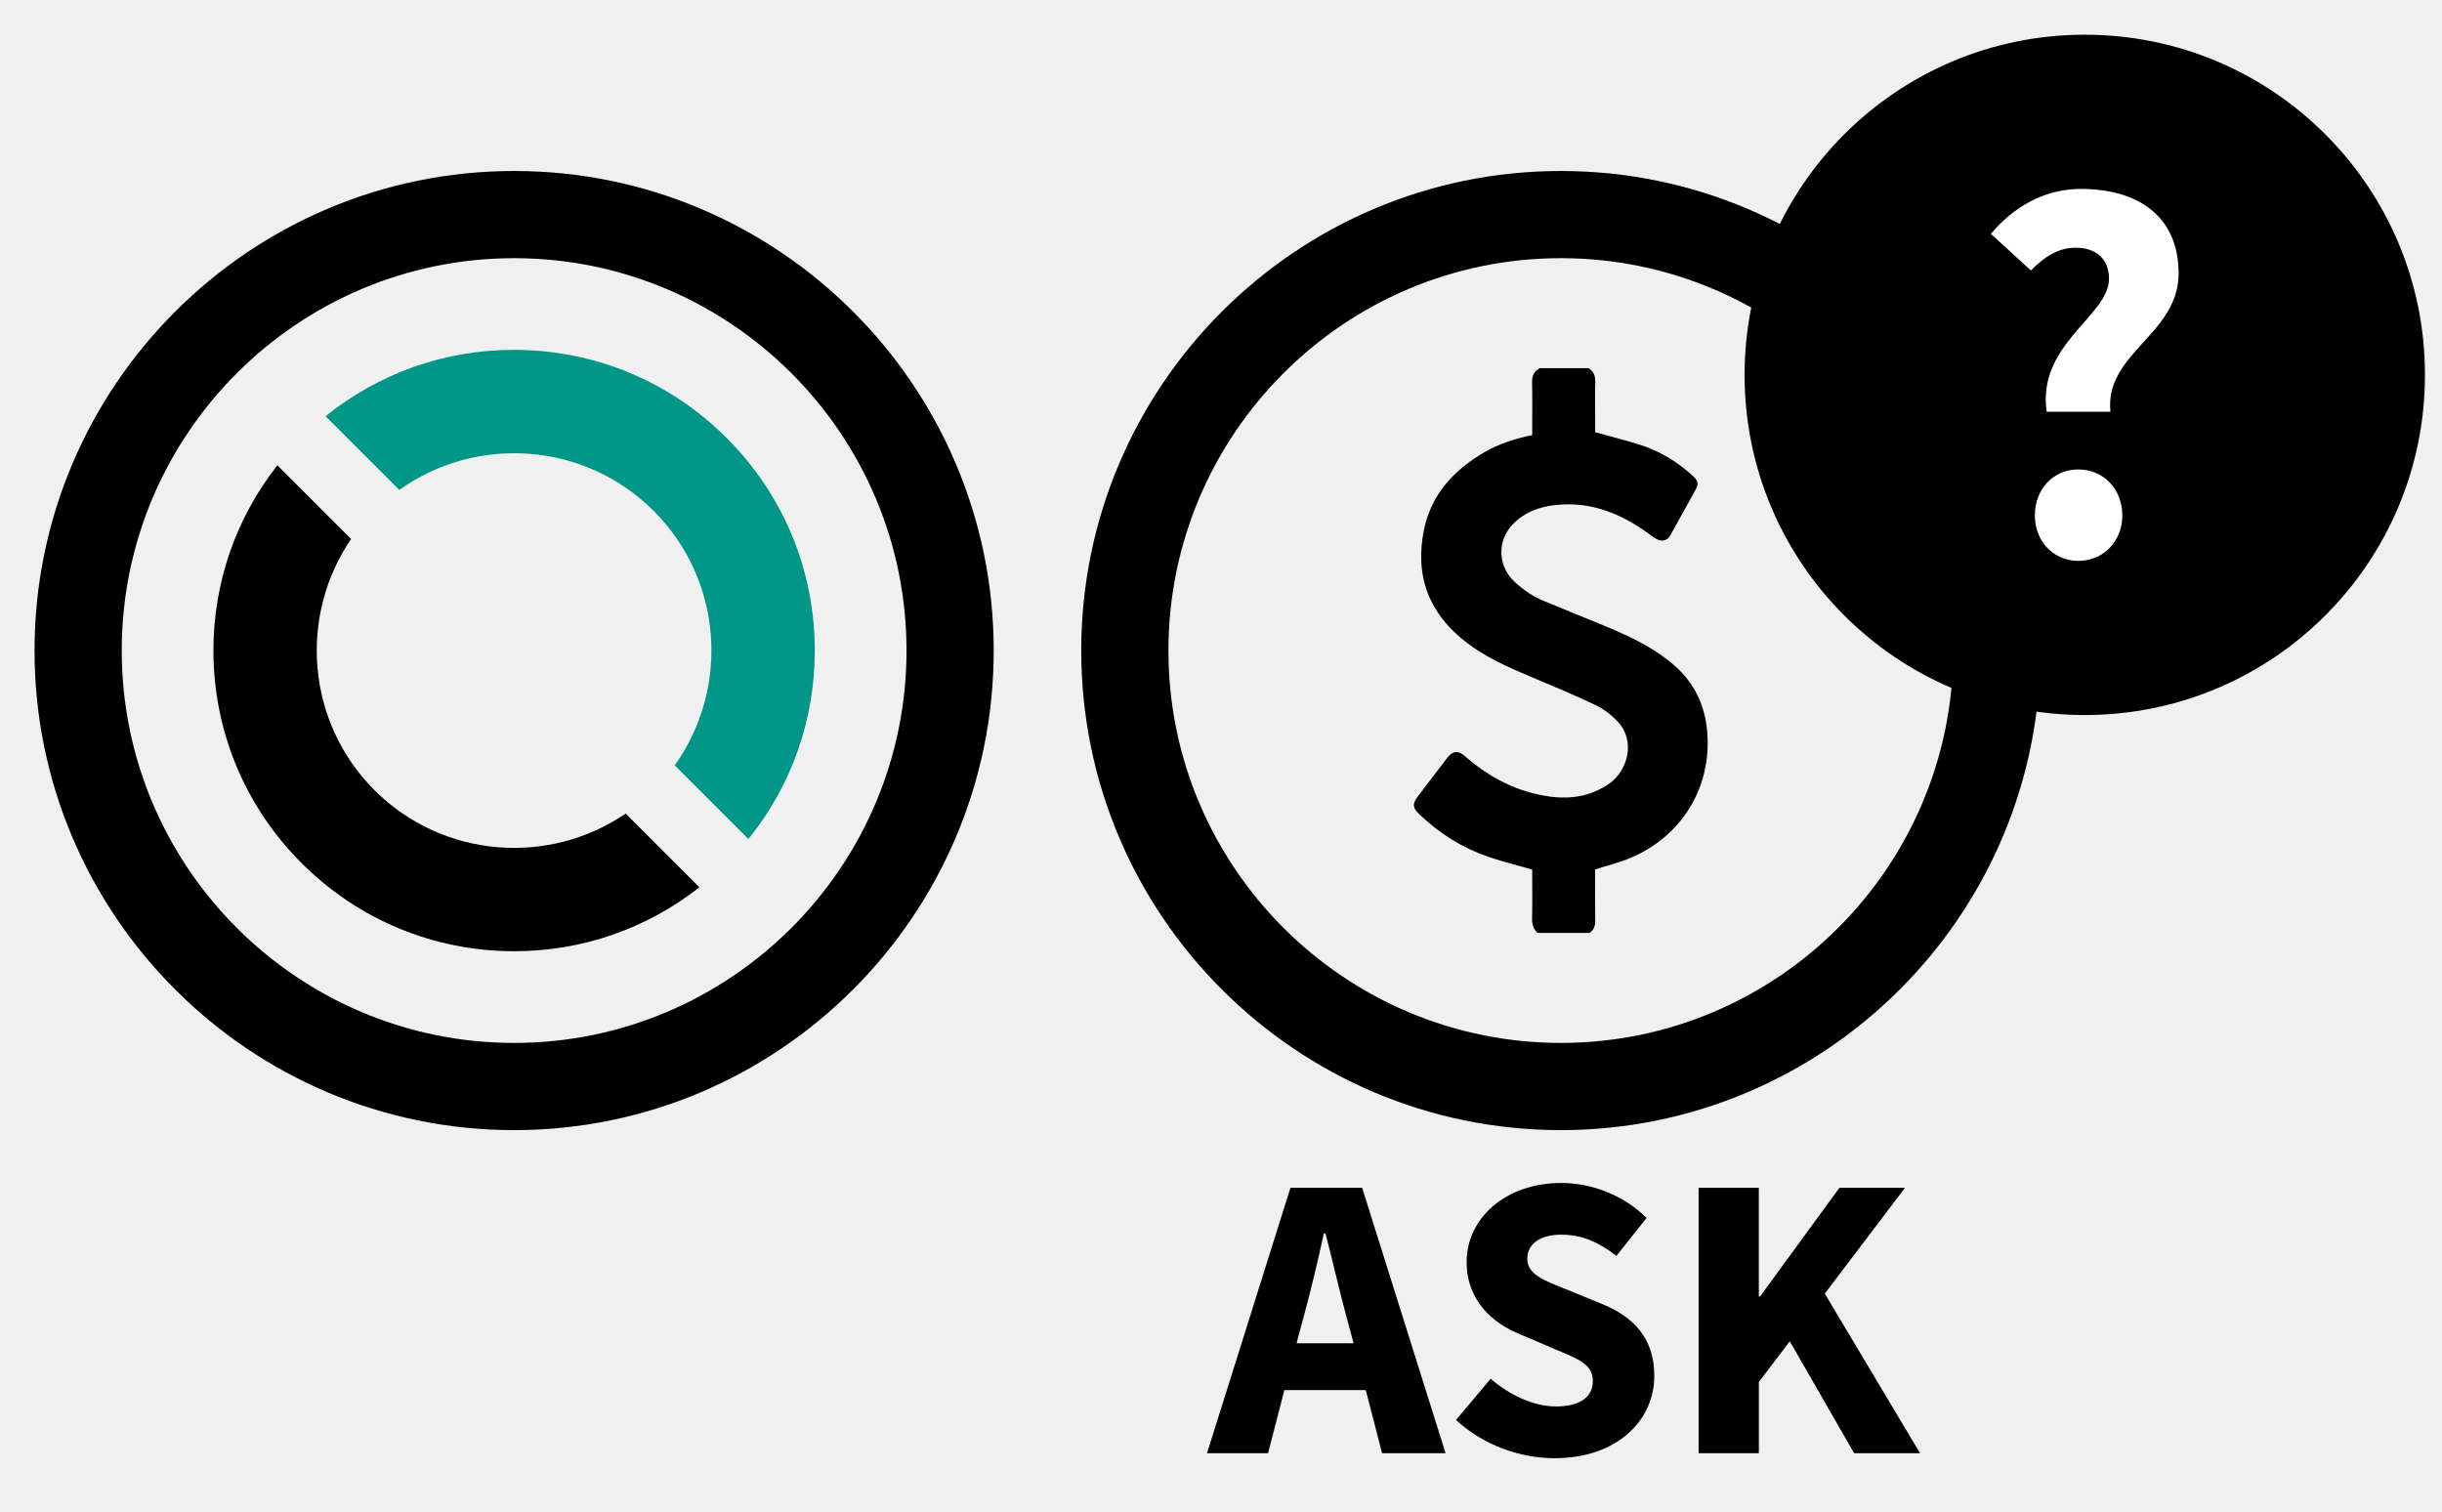
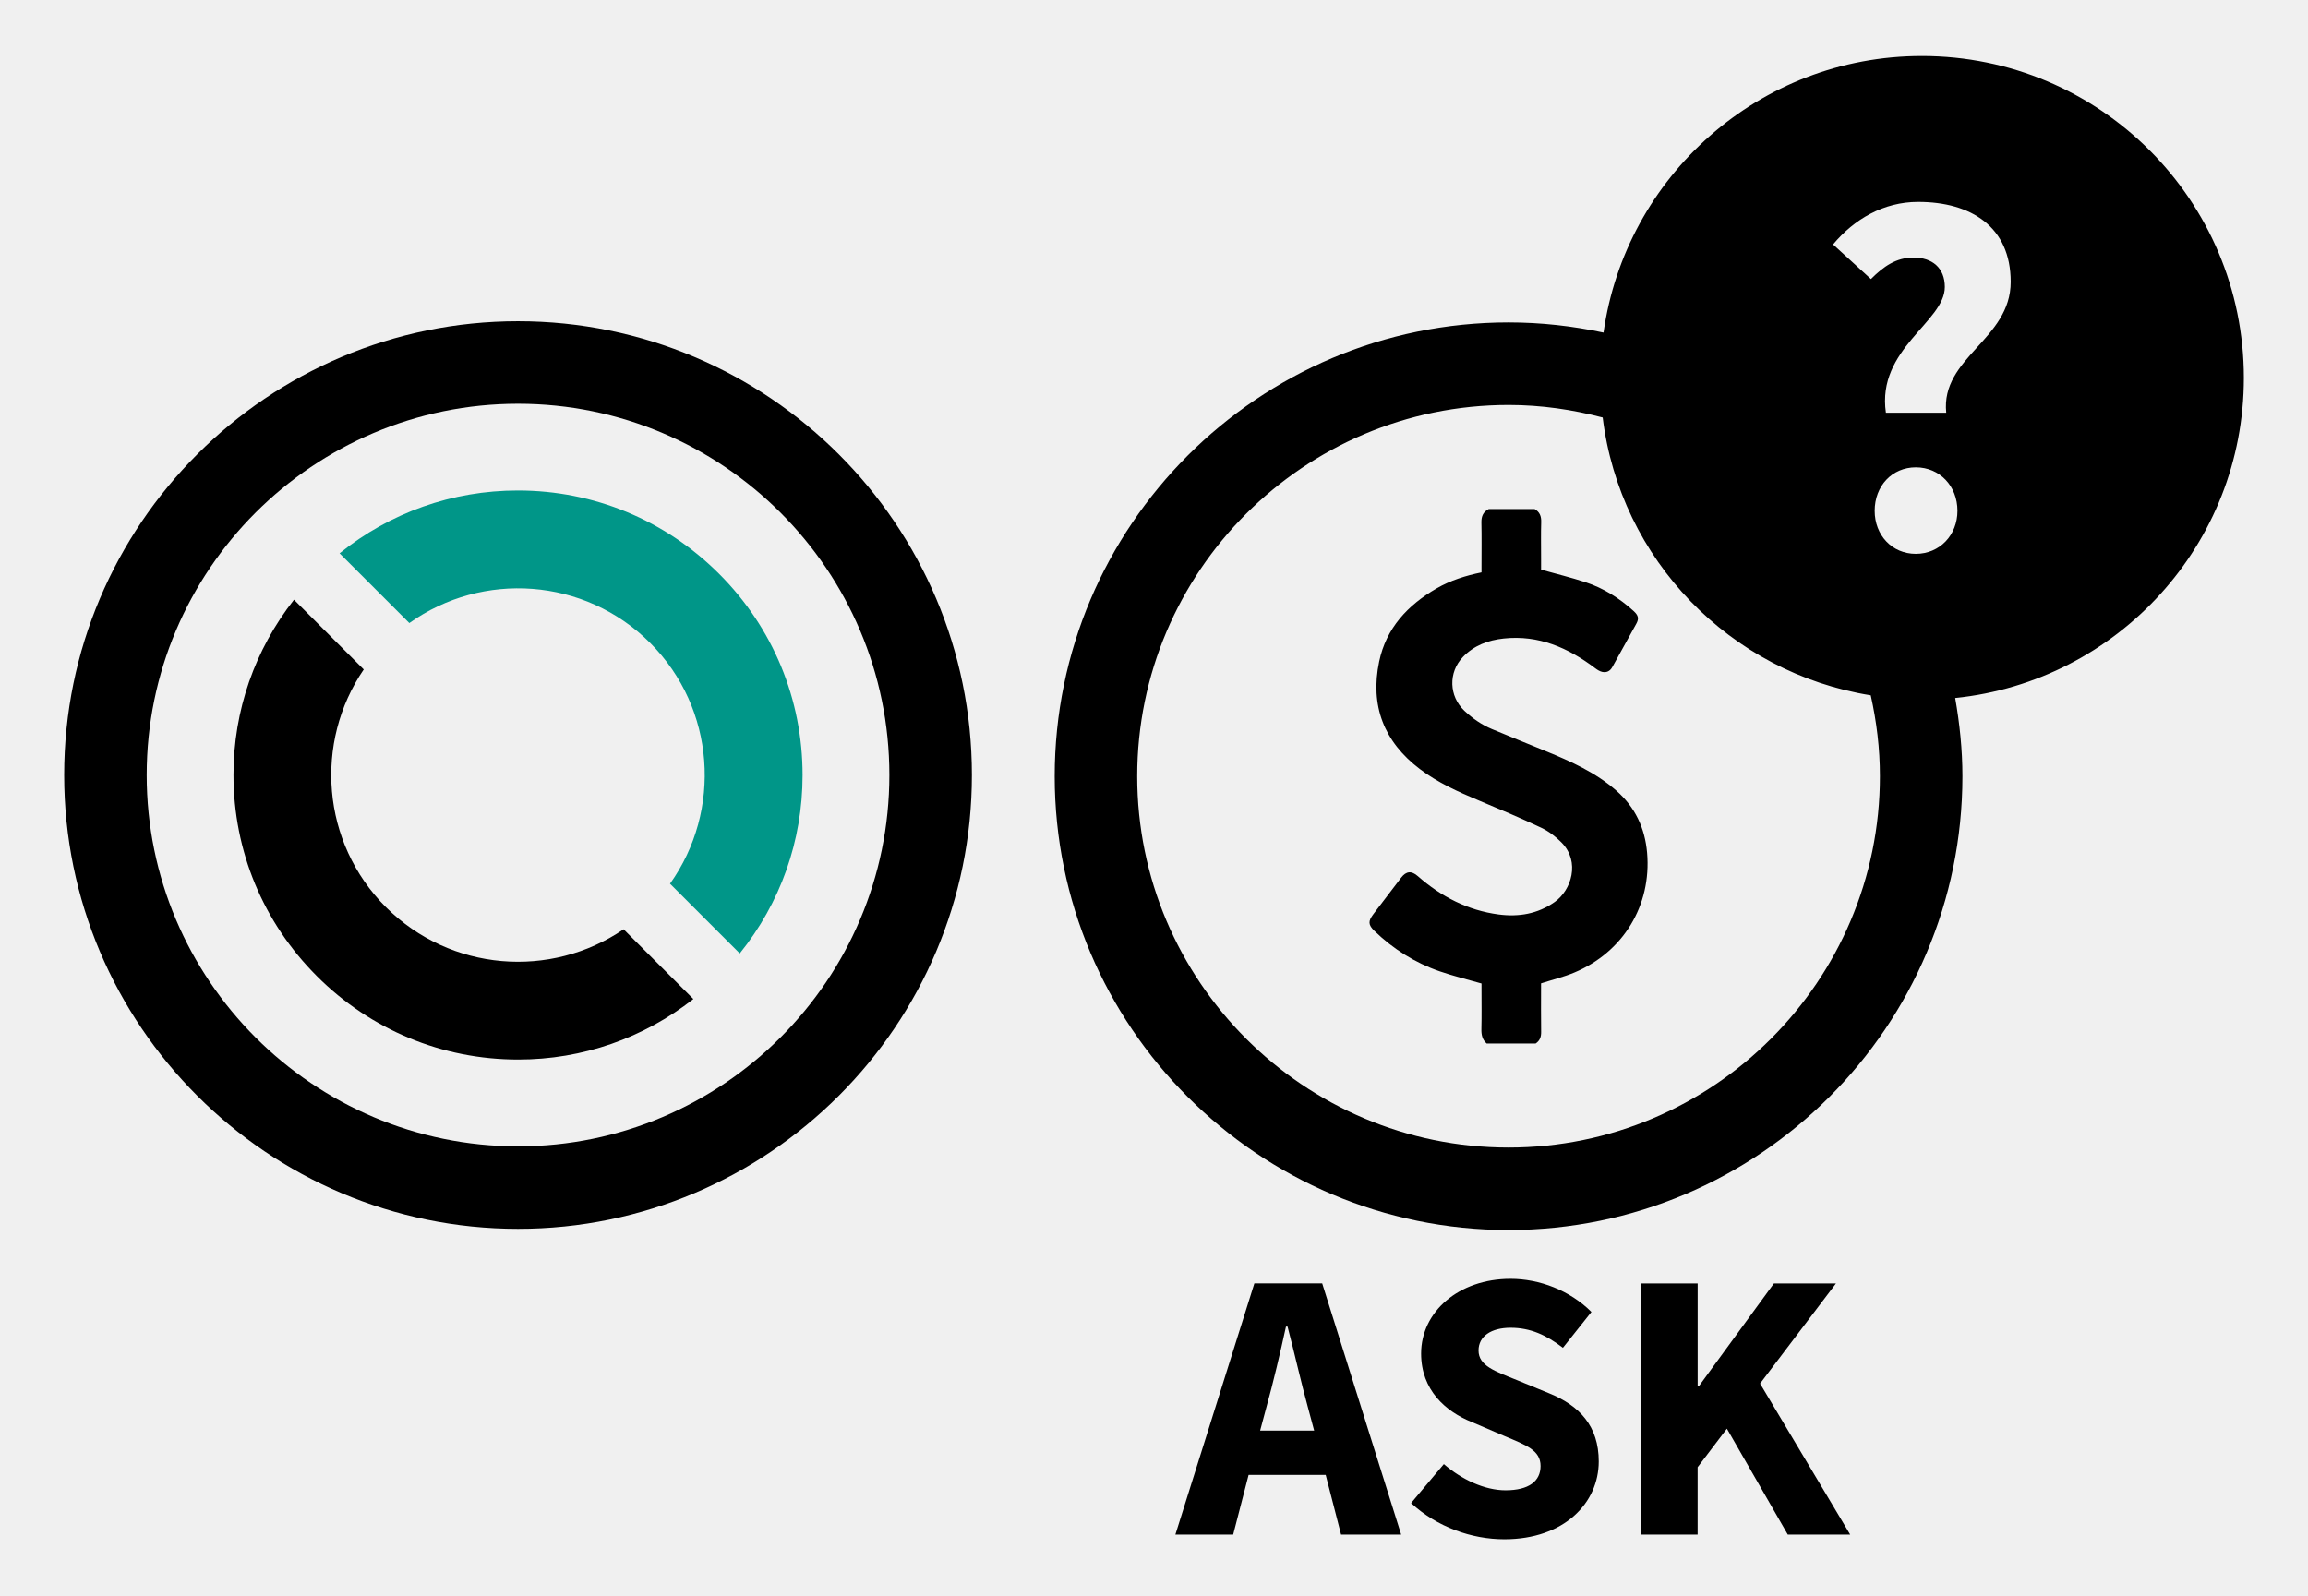
- <svg xmlns="http://www.w3.org/2000/svg" version="1.1" id="Layer_1" x="0px" y="0px" viewBox="0 0 84.015 52" enable-background="new 0 0 84.015 52" xml:space="preserve">
+ <svg xmlns="http://www.w3.org/2000/svg" version="1.1" id="Layer_1" x="0px" y="0px" viewBox="0 0 83.906 58" enable-background="new 0 0 83.906 58" xml:space="preserve">
  <g>
    <g>
-       <path fill="#009688" d="M13.736,16.857c2.655-1.895,6.373-1.659,8.755,0.722c2.381,2.381,2.617,6.1,0.722,8.755l2.535,2.535    c1.478-1.832,2.284-4.094,2.284-6.481c0-2.765-1.077-5.364-3.032-7.319c-1.955-1.955-4.554-3.032-7.319-3.032    c-2.387,0-4.648,0.806-6.481,2.284L13.736,16.857z" />
-       <path d="M21.526,27.992c-2.647,1.807-6.294,1.541-8.642-0.805c-2.347-2.347-2.613-5.995-0.805-8.642l-2.536-2.536    c-1.421,1.812-2.2,4.028-2.2,6.368c0,2.765,1.077,5.364,3.032,7.319c1.955,1.955,4.554,3.032,7.319,3.032    c2.339,0,4.555-0.778,6.368-2.2L21.526,27.992z" />
+       <g>
+         <path fill="#009688" d="M14.881,22.654c2.655-1.895,6.373-1.659,8.755,0.722c2.381,2.381,2.617,6.1,0.722,8.755l2.535,2.535     c1.478-1.832,2.284-4.094,2.284-6.481c0-2.765-1.077-5.364-3.032-7.319c-1.955-1.955-4.554-3.032-7.319-3.032     c-2.387,0-4.648,0.806-6.481,2.284L14.881,22.654z" />
+         <path d="M22.671,33.788c-2.647,1.807-6.294,1.541-8.642-0.805c-2.347-2.347-2.613-5.995-0.805-8.642l-2.536-2.536     c-1.421,1.812-2.2,4.028-2.2,6.368c0,2.765,1.077,5.364,3.032,7.319c1.955,1.955,4.554,3.032,7.319,3.032     c2.339,0,4.555-0.778,6.368-2.2L22.671,33.788z" />
+       </g>
+       <path d="M18.833,44.68c-9.098,0-16.5-7.402-16.5-16.5s7.402-16.5,16.5-16.5s16.5,7.402,16.5,16.5S27.93,44.68,18.833,44.68z     M18.833,14.68c-7.444,0-13.5,6.056-13.5,13.5s6.056,13.5,13.5,13.5s13.5-6.056,13.5-13.5S26.277,14.68,18.833,14.68z" />
    </g>
-     <path d="M17.688,38.883c-9.098,0-16.5-7.402-16.5-16.5s7.402-16.5,16.5-16.5s16.5,7.402,16.5,16.5S26.785,38.883,17.688,38.883z    M17.688,8.883c-7.444,0-13.5,6.056-13.5,13.5s6.056,13.5,13.5,13.5s13.5-6.056,13.5-13.5S25.132,8.883,17.688,8.883z" />
-   </g>
-   <g>
    <g>
-       <path d="M53.699,38.883c-9.098,0-16.5-7.402-16.5-16.5s7.402-16.5,16.5-16.5s16.5,7.402,16.5,16.5S62.796,38.883,53.699,38.883z     M53.699,8.883c-7.444,0-13.5,6.056-13.5,13.5s6.056,13.5,13.5,13.5s13.5-6.056,13.5-13.5S61.143,8.883,53.699,8.883z" />
-       <g id="QRzYJ5.tif_26_">
-         <g>
-           <path d="M52.977,12.668c0.557,0,1.113,0,1.67,0c0.183,0.106,0.244,0.263,0.237,0.474c-0.013,0.43-0.004,0.86-0.004,1.29      c0,0.162,0,0.325,0,0.438c0.563,0.158,1.096,0.287,1.615,0.458c0.656,0.216,1.233,0.58,1.744,1.043      c0.182,0.164,0.205,0.281,0.102,0.468c-0.288,0.526-0.582,1.05-0.872,1.575c-0.081,0.148-0.209,0.208-0.363,0.176      c-0.093-0.02-0.183-0.078-0.261-0.137c-0.983-0.743-2.055-1.213-3.321-1.078c-0.568,0.06-1.084,0.25-1.488,0.674      c-0.534,0.56-0.504,1.426,0.056,1.953c0.298,0.281,0.629,0.51,1.005,0.667c0.652,0.272,1.308,0.536,1.962,0.804      c0.907,0.372,1.797,0.769,2.55,1.427c0.694,0.607,1.048,1.373,1.125,2.265c0.165,1.917-0.868,3.609-2.643,4.354      c-0.382,0.16-0.789,0.259-1.212,0.394c0,0.036,0,0.104,0,0.172c0,0.531-0.005,1.062,0.003,1.593      c0.003,0.18-0.047,0.321-0.198,0.421c-0.595,0-1.189,0-1.784,0c-0.158-0.141-0.195-0.318-0.19-0.525      c0.012-0.487,0.004-0.974,0.004-1.461c0-0.08,0-0.16,0-0.195c-0.533-0.153-1.036-0.275-1.524-0.444      c-0.896-0.31-1.684-0.809-2.367-1.466c-0.232-0.223-0.232-0.358-0.041-0.61c0.336-0.443,0.673-0.886,1.012-1.328      c0.187-0.243,0.378-0.255,0.606-0.055c0.846,0.743,1.81,1.244,2.936,1.393c0.732,0.096,1.42-0.018,2.04-0.455      c0.599-0.423,0.94-1.455,0.249-2.159c-0.212-0.217-0.47-0.412-0.744-0.541c-0.747-0.353-1.51-0.674-2.273-0.993      c-0.748-0.313-1.485-0.646-2.135-1.139c-1.308-0.992-1.814-2.306-1.479-3.908c0.254-1.217,1.039-2.053,2.089-2.661      c0.502-0.29,1.049-0.462,1.631-0.582c0-0.074,0-0.142,0-0.21c0-0.538,0.008-1.075-0.004-1.613      C52.707,12.923,52.782,12.768,52.977,12.668z" />
-         </g>
+       <g>
+         <path d="M48.195,53.625h-2.802l-0.561,2.171h-2.101l2.871-9.133h2.466l2.871,9.133h-2.185L48.195,53.625z M47.775,52.014     l-0.225-0.84c-0.252-0.911-0.49-1.989-0.742-2.941h-0.056c-0.211,0.966-0.463,2.031-0.715,2.941l-0.225,0.84H47.775z" />
+         <path d="M52.491,53.233c0.645,0.561,1.485,0.953,2.241,0.953c0.854,0,1.274-0.336,1.274-0.882c0-0.575-0.518-0.757-1.316-1.093     l-1.177-0.504c-0.952-0.378-1.849-1.163-1.849-2.493c0-1.513,1.358-2.717,3.25-2.717c1.05,0,2.157,0.42,2.941,1.205l-1.037,1.303     c-0.602-0.462-1.176-0.729-1.904-0.729c-0.701,0-1.163,0.308-1.163,0.826c0,0.561,0.603,0.756,1.4,1.079l1.163,0.477     c1.106,0.448,1.807,1.19,1.807,2.479c0,1.513-1.261,2.83-3.432,2.83c-1.19,0-2.451-0.448-3.39-1.316L52.491,53.233z" />
+         <path d="M59.644,46.664h2.073v3.74h0.042l2.731-3.74h2.256l-2.76,3.642l3.277,5.491h-2.269l-2.214-3.852l-1.064,1.401v2.451     h-2.073V46.664z" />
      </g>
-     </g>
-     <circle cx="71.725" cy="12.898" r="11.704" />
-     <g>
-       <path fill="#FFFFFF" d="M72.558,9.594c0-0.697-0.459-1.071-1.139-1.071c-0.629,0-1.088,0.323-1.547,0.782l-1.377-1.258    c0.765-0.918,1.835-1.547,3.093-1.547c1.92,0,3.365,0.901,3.365,2.907c0,2.107-2.549,2.736-2.346,4.759h-2.193    C70.077,11.838,72.558,10.869,72.558,9.594z M71.504,16.152c0.867,0,1.513,0.68,1.513,1.581c0,0.884-0.646,1.564-1.513,1.564    c-0.867,0-1.496-0.68-1.496-1.564C70.009,16.832,70.638,16.152,71.504,16.152z" />
+       <path d="M81.574,13.739c0-6.464-5.24-11.704-11.704-11.704c-5.904,0-10.773,4.376-11.575,10.058    c-1.114-0.238-2.268-0.37-3.452-0.37c-9.098,0-16.5,7.402-16.5,16.5s7.402,16.5,16.5,16.5s16.5-7.402,16.5-16.5    c0-0.971-0.101-1.918-0.263-2.844C76.975,24.774,81.574,19.794,81.574,13.739z M54.843,41.724c-7.444,0-13.5-6.056-13.5-13.5    s6.056-13.5,13.5-13.5c1.184,0,2.326,0.169,3.421,0.456c0.636,5.168,4.636,9.283,9.746,10.101    c0.212,0.949,0.333,1.931,0.333,2.943C68.343,35.668,62.288,41.724,54.843,41.724z M69.649,20.137    c-0.867,0-1.496-0.68-1.496-1.564c0-0.901,0.629-1.581,1.496-1.581c0.867,0,1.513,0.68,1.513,1.581    C71.162,19.457,70.516,20.137,69.649,20.137z M70.754,15.007h-2.193c-0.34-2.328,2.142-3.297,2.142-4.572    c0-0.697-0.459-1.071-1.139-1.071c-0.629,0-1.088,0.323-1.547,0.782l-1.377-1.258c0.765-0.918,1.835-1.547,3.093-1.547    c1.92,0,3.365,0.901,3.365,2.906C73.099,12.355,70.55,12.984,70.754,15.007z M54.122,18.509c0.557,0,1.113,0,1.67,0    c0.183,0.106,0.244,0.263,0.237,0.474c-0.013,0.43-0.004,0.86-0.004,1.29c0,0.162,0,0.325,0,0.438    c0.563,0.158,1.096,0.287,1.615,0.458c0.656,0.216,1.233,0.58,1.744,1.043c0.182,0.164,0.205,0.281,0.102,0.468    c-0.288,0.526-0.582,1.05-0.872,1.575c-0.081,0.148-0.209,0.208-0.363,0.176c-0.093-0.02-0.183-0.078-0.261-0.137    c-0.983-0.743-2.055-1.213-3.321-1.078c-0.568,0.06-1.084,0.25-1.488,0.674c-0.534,0.56-0.504,1.426,0.056,1.953    c0.298,0.281,0.629,0.51,1.005,0.667c0.652,0.272,1.308,0.536,1.962,0.804c0.907,0.372,1.797,0.769,2.55,1.427    c0.694,0.607,1.048,1.373,1.125,2.265c0.165,1.917-0.868,3.609-2.643,4.354c-0.382,0.16-0.789,0.259-1.212,0.394    c0,0.036,0,0.104,0,0.172c0,0.531-0.005,1.062,0.003,1.593c0.003,0.18-0.047,0.321-0.198,0.421c-0.595,0-1.189,0-1.784,0    c-0.158-0.141-0.195-0.318-0.19-0.525c0.012-0.487,0.004-0.974,0.004-1.461c0-0.08,0-0.16,0-0.195    c-0.533-0.153-1.036-0.275-1.524-0.444c-0.896-0.31-1.684-0.809-2.367-1.466c-0.232-0.223-0.232-0.358-0.041-0.61    c0.336-0.443,0.673-0.886,1.012-1.328c0.187-0.243,0.378-0.255,0.606-0.055c0.846,0.743,1.81,1.244,2.936,1.393    c0.732,0.096,1.42-0.018,2.04-0.455c0.599-0.423,0.94-1.455,0.249-2.159c-0.212-0.217-0.47-0.412-0.744-0.541    c-0.747-0.353-1.51-0.674-2.273-0.993c-0.748-0.313-1.485-0.646-2.135-1.139c-1.308-0.992-1.814-2.306-1.479-3.908    c0.254-1.217,1.039-2.053,2.089-2.661c0.502-0.29,1.049-0.462,1.631-0.582c0-0.074,0-0.142,0-0.21    c0-0.538,0.008-1.075-0.004-1.613C53.852,18.764,53.926,18.609,54.122,18.509z" />
    </g>
  </g>
-   <g>
-     <path d="M46.989,47.829h-2.802L43.627,50h-2.101l2.871-9.133h2.466L49.734,50h-2.185L46.989,47.829z M46.569,46.218l-0.225-0.84   c-0.252-0.911-0.49-1.989-0.742-2.941h-0.056c-0.211,0.966-0.463,2.031-0.715,2.941l-0.225,0.84H46.569z" />
-     <path d="M51.285,47.437c0.645,0.561,1.485,0.953,2.241,0.953c0.854,0,1.274-0.336,1.274-0.882c0-0.575-0.518-0.757-1.316-1.093   l-1.177-0.504c-0.952-0.378-1.849-1.163-1.849-2.493c0-1.513,1.358-2.717,3.25-2.717c1.05,0,2.157,0.42,2.941,1.205l-1.037,1.303   c-0.602-0.462-1.176-0.729-1.904-0.729c-0.701,0-1.163,0.308-1.163,0.826c0,0.561,0.603,0.756,1.4,1.079l1.163,0.477   c1.106,0.448,1.807,1.19,1.807,2.479c0,1.513-1.261,2.83-3.432,2.83c-1.19,0-2.451-0.448-3.39-1.316L51.285,47.437z" />
-     <path d="M58.438,40.867h2.073v3.74h0.042l2.731-3.74h2.256l-2.76,3.642L66.058,50H63.79l-2.214-3.852l-1.064,1.401V50h-2.073   V40.867z" />
-   </g>
</svg>
